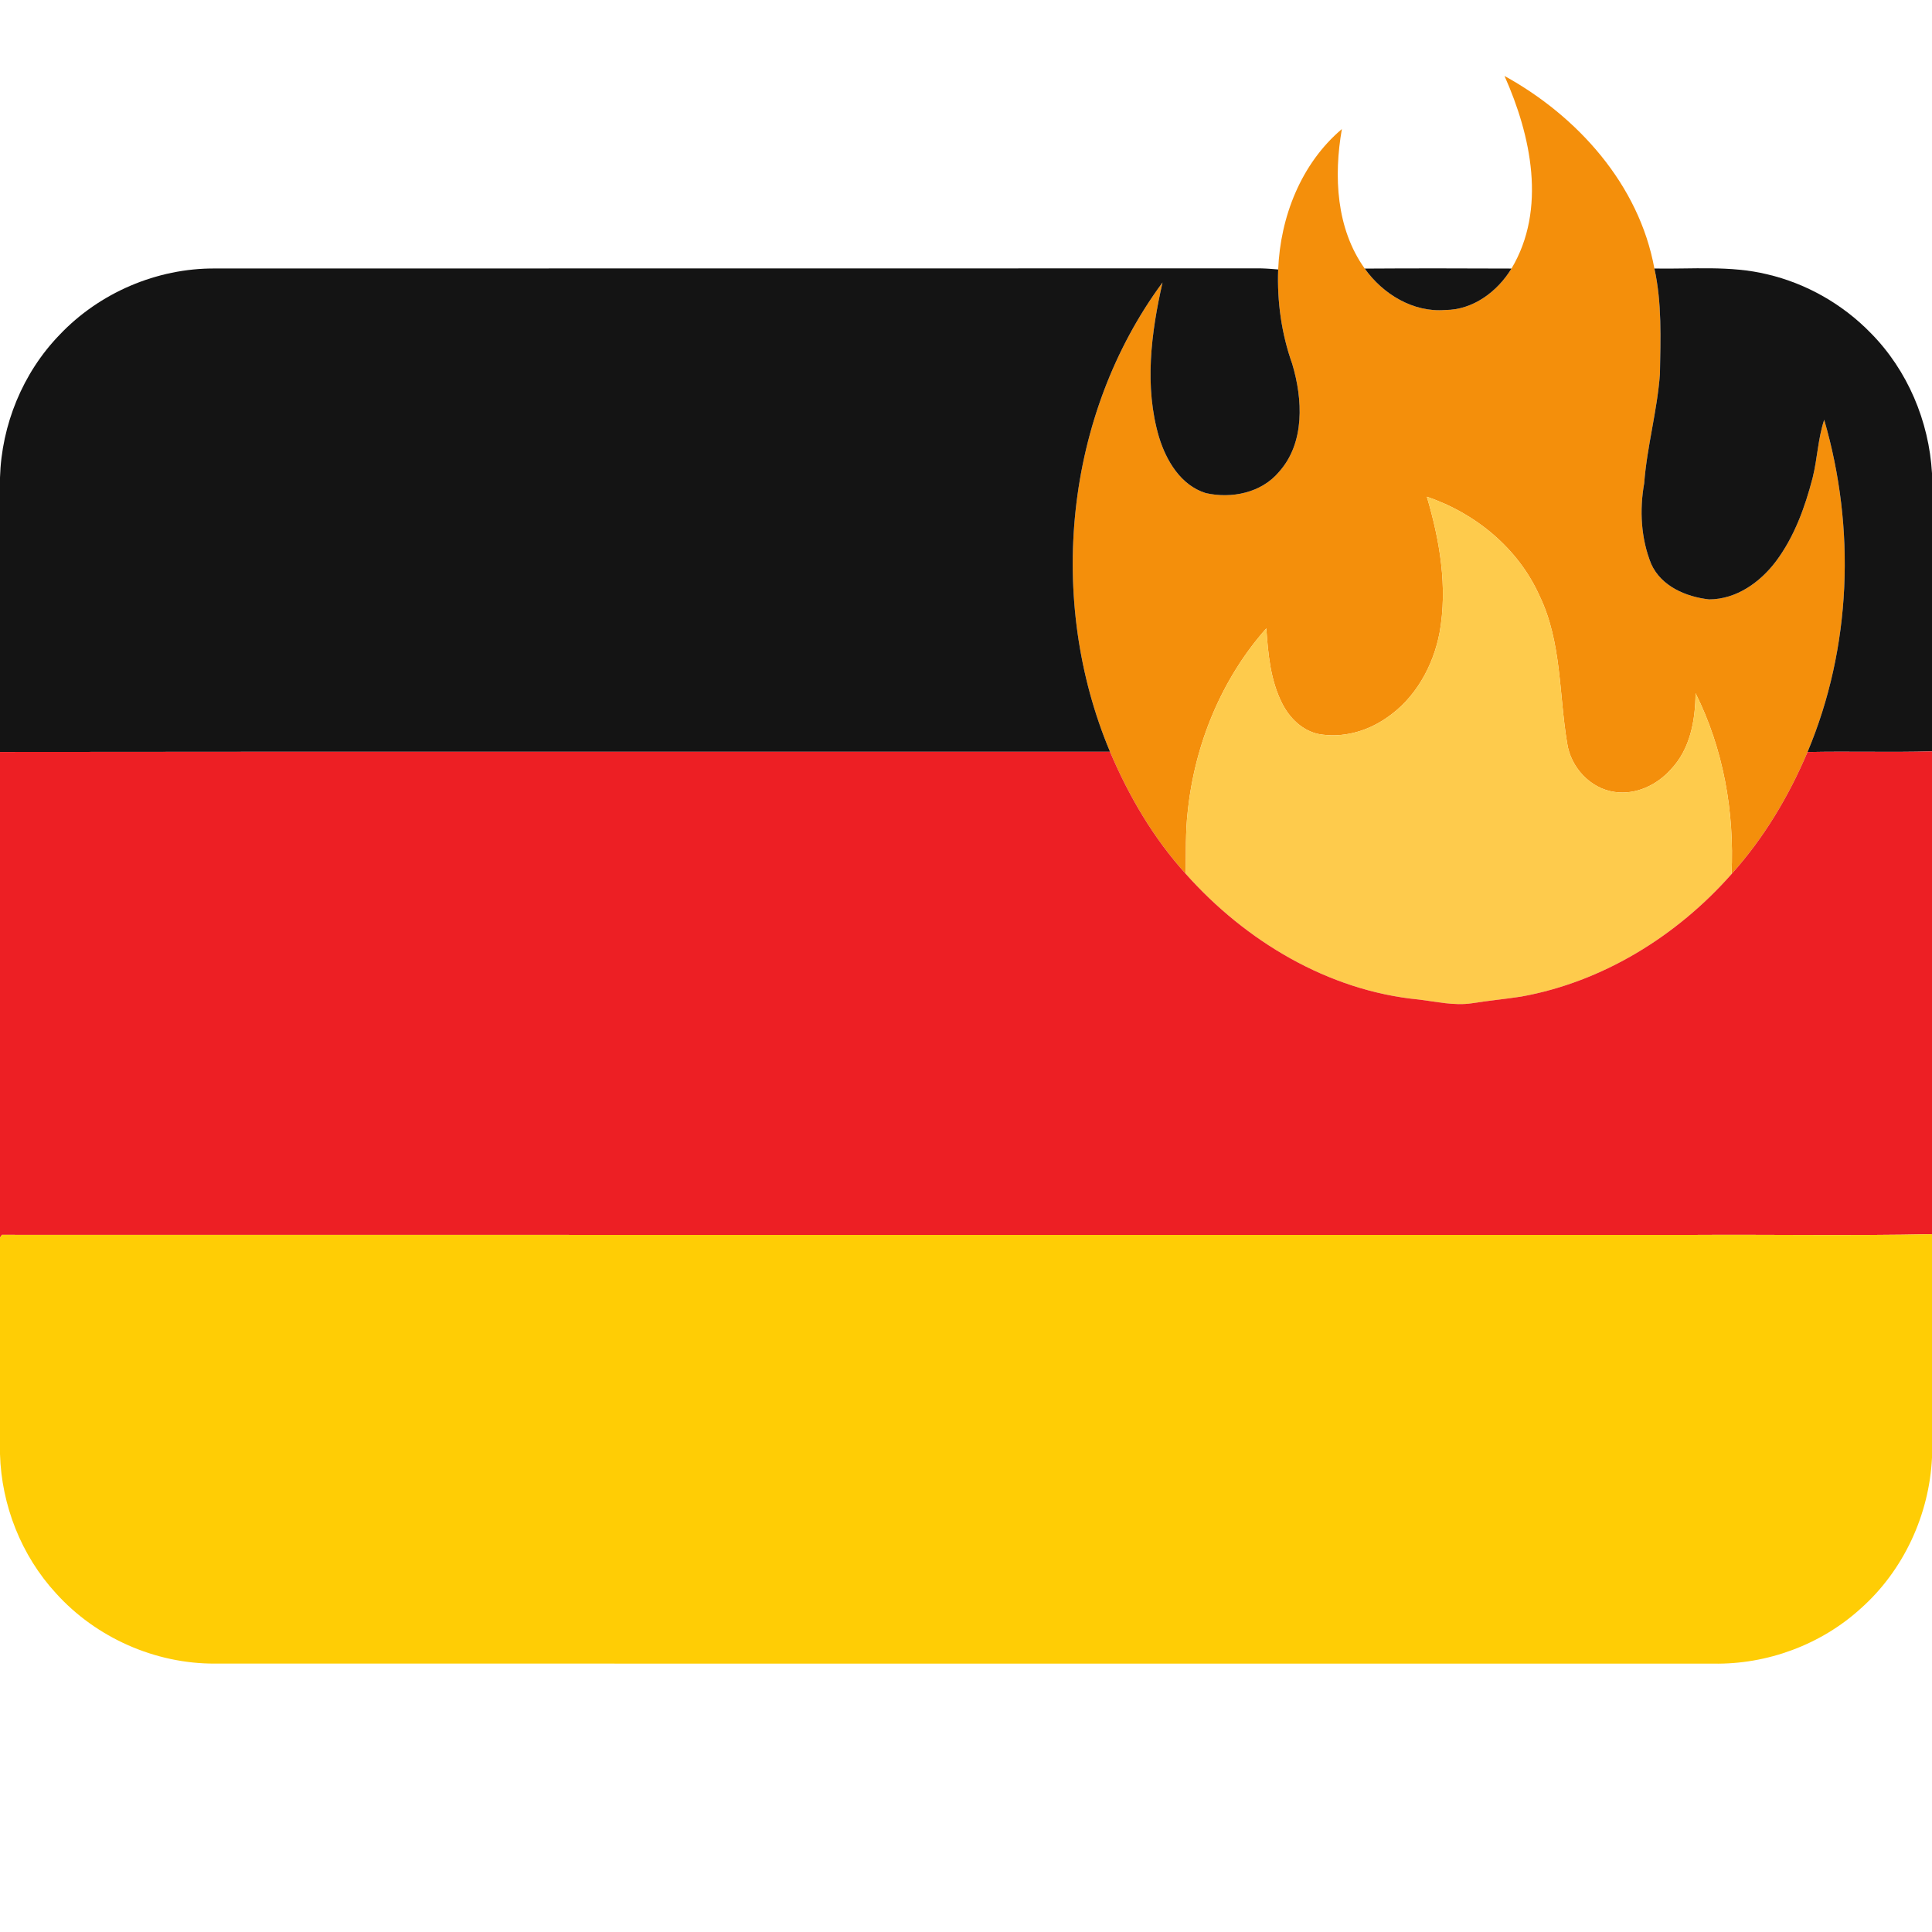
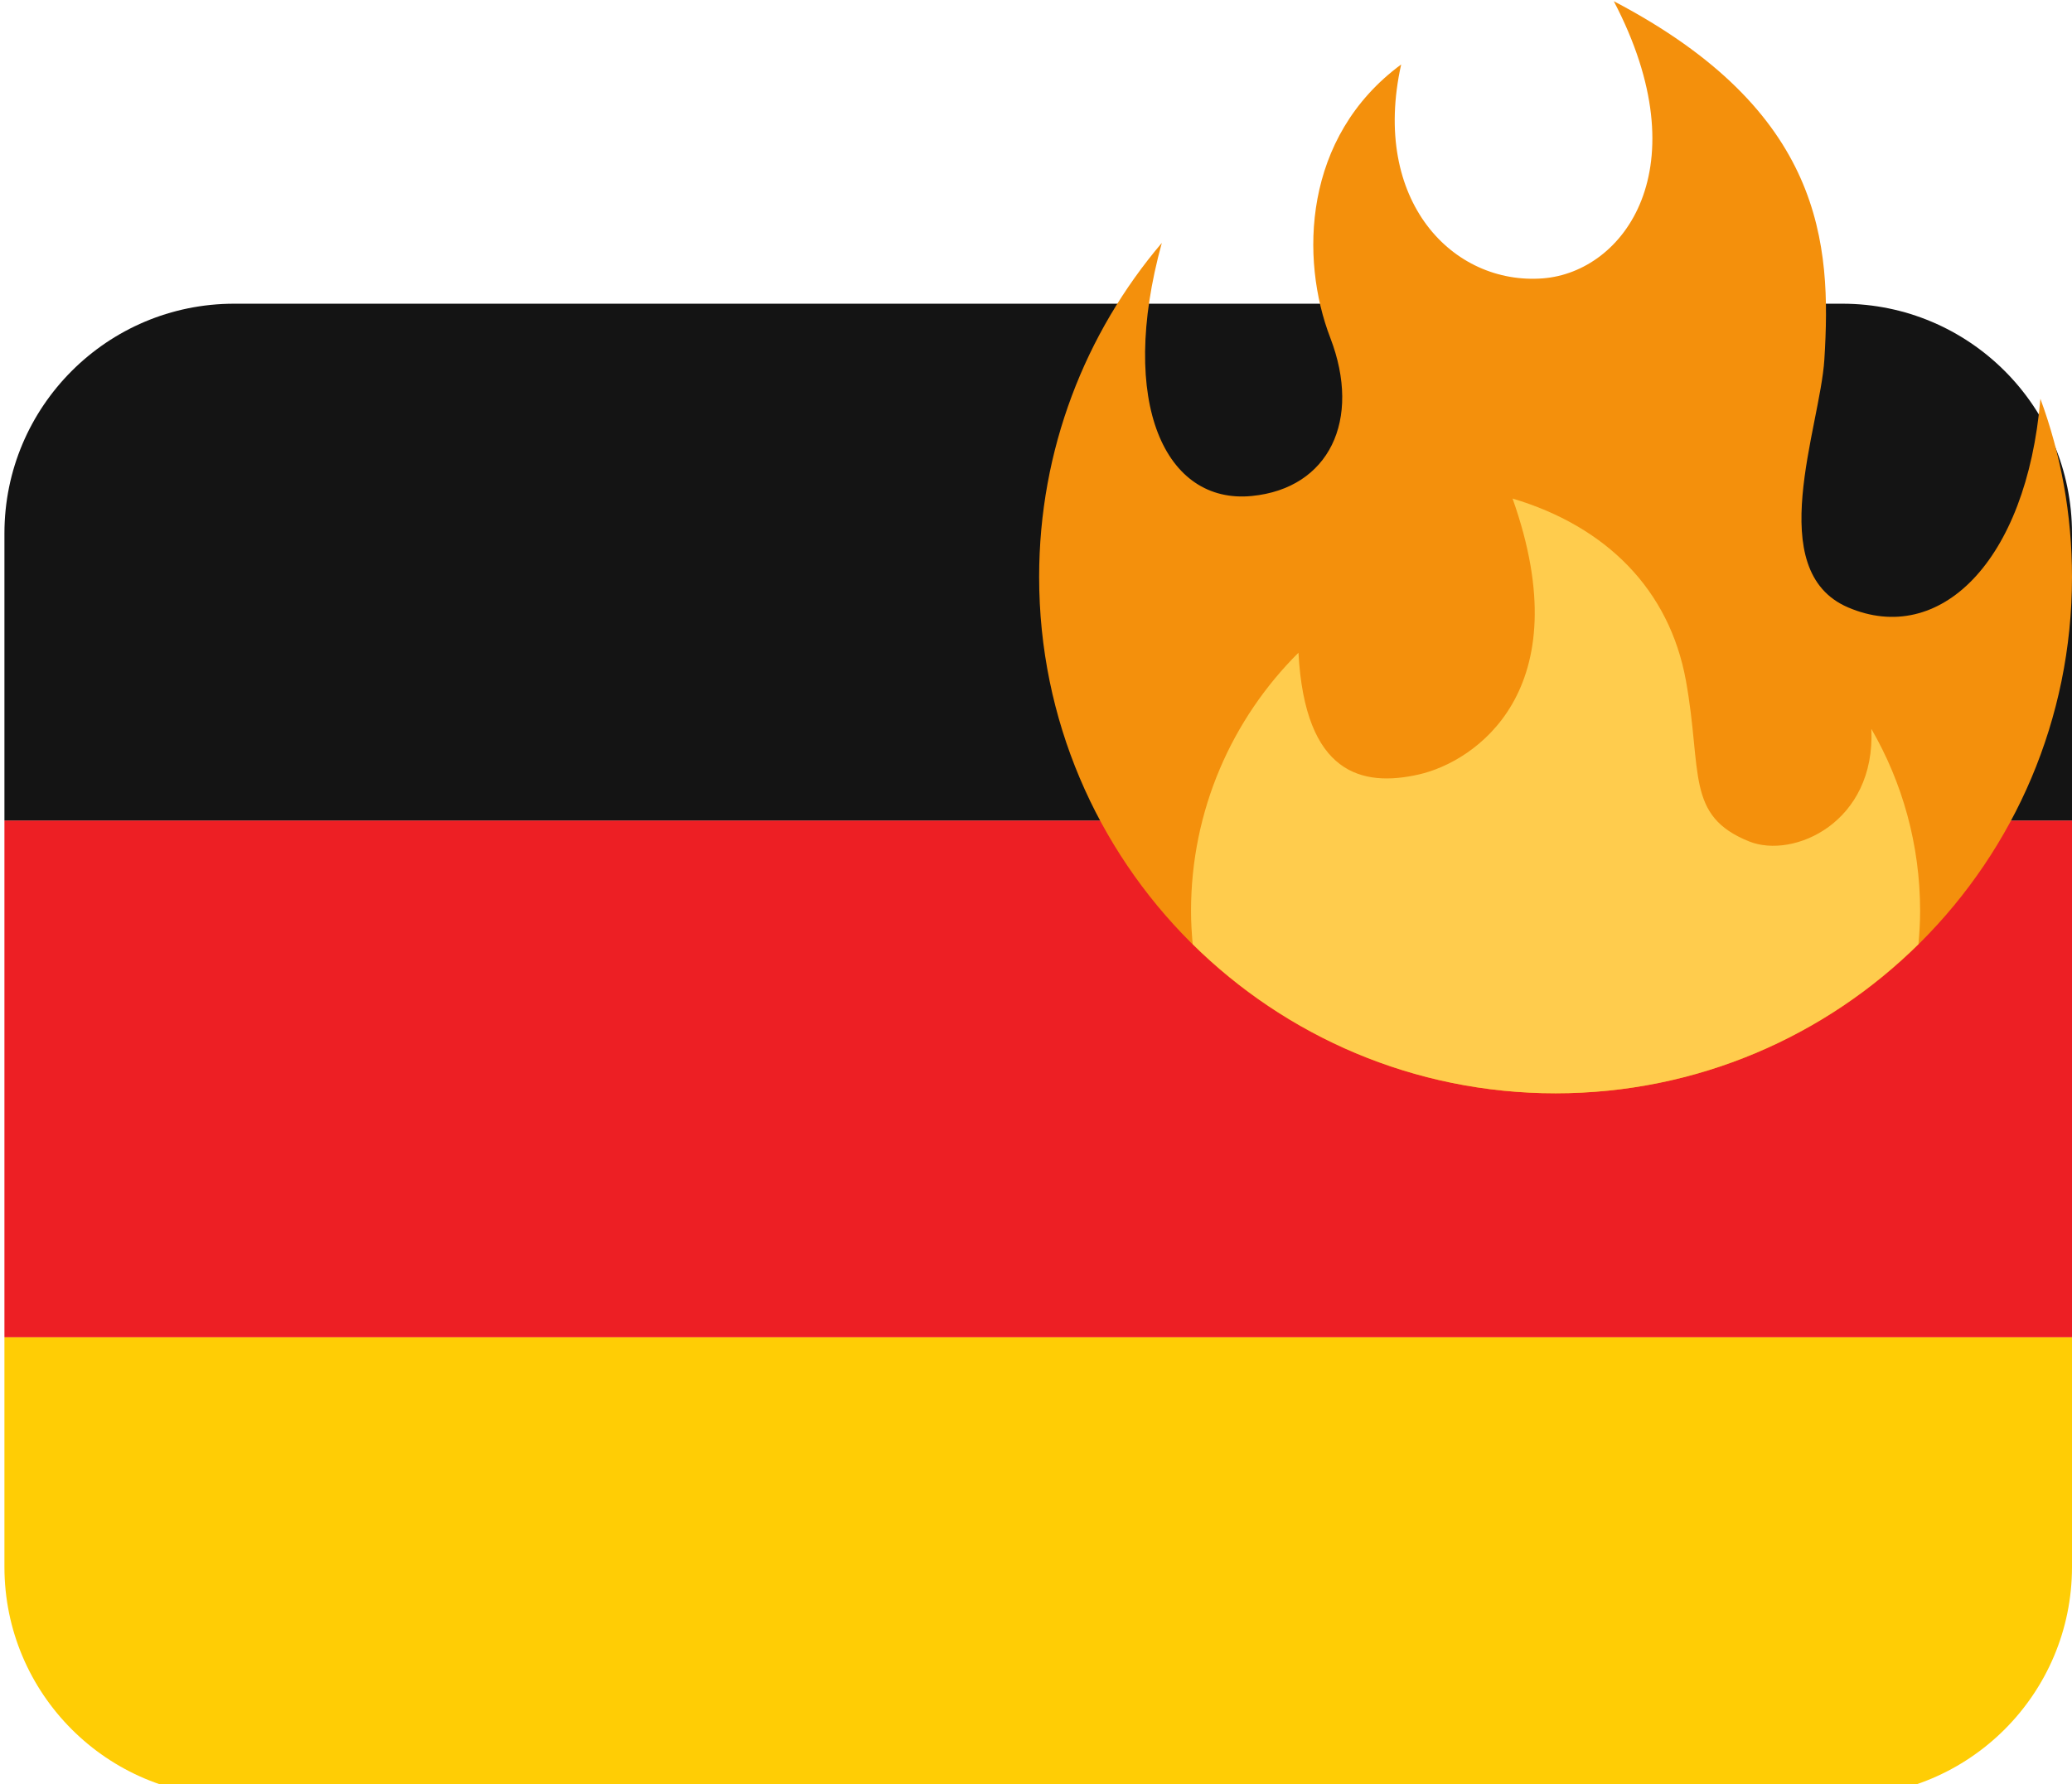
- <svg xmlns="http://www.w3.org/2000/svg" height="512pt" viewBox="0 0 512 512" width="512pt">
-   <path d="m398.71 20.13c19.35 10.66 35.68 28.79 39.72 51.03 2.03 9.17 1.63 18.6 1.47 27.92-.7 9.75-3.44 19.23-4.17 28.98-1.27 7.1-.87 14.64 1.84 21.36 2.66 5.96 9.22 8.74 15.35 9.43 7.26-.02 13.58-4.56 17.79-10.18 4.84-6.51 7.64-14.28 9.66-22.06 1.27-5.08 1.4-10.38 3.06-15.36 8.38 28.77 7.24 60.34-4.42 88.05-4.97 11.74-11.6 22.85-20.14 32.34.79-16.46-2.13-33.15-9.53-47.94-.05 7.16-1.41 14.82-6.54 20.19-3.69 4.15-9.25 6.8-14.88 5.99-6.47-.88-11.69-6.56-12.61-12.95-2.18-13-1.44-26.81-7.29-38.97-5.6-12.58-16.97-21.96-29.89-26.32 3.44 11.61 5.54 23.92 3.38 35.98-1.69 8.96-6.5 17.58-14.19 22.71-5.16 3.55-11.68 5.34-17.9 4.19-4.36-.92-7.76-4.33-9.68-8.21-3.08-6.12-3.69-13.07-4.15-19.79-11.89 13.39-18.96 30.73-20.82 48.46-.64 5.51-.45 11.07-.53 16.6-8.57-9.45-15.11-20.63-20.07-32.35-16.87-40.13-12.08-89.17 13.91-124.37-3.03 13.35-4.87 27.61-.93 40.98 1.92 6.25 5.77 12.77 12.38 14.83 6.83 1.55 14.76-.05 19.41-5.61 6.93-7.72 6.31-19.31 3.51-28.63-2.85-8-4.03-16.54-3.72-25.02.56-13.92 6.07-28.07 16.88-37.21-2.18 12.46-1.53 26.37 6.06 36.98 4.82 6.76 12.83 11.67 21.34 10.97 7.38-.02 13.83-4.88 17.55-10.98 9.37-15.7 5.18-35.29-1.85-51.04z" fill="#f48f0b" />
-   <g fill="#141414">
-     <path d="m15.76 88.76c10.56-11.17 25.82-17.71 41.2-17.61 92.35-.04 184.71.01 277.07-.03 1.57.03 3.14.16 4.7.29-.31 8.48.87 17.02 3.72 25.02 2.8 9.32 3.42 20.91-3.51 28.63-4.65 5.56-12.58 7.16-19.41 5.61-6.61-2.06-10.46-8.58-12.38-14.83-3.94-13.37-2.1-27.63.93-40.98-25.99 35.2-30.78 84.24-13.91 124.37-98.05.03-196.11-.06-294.17.05v-72.73c.41-13.96 6.03-27.73 15.76-37.79z" />
-     <path d="m361.67 71.18c12.96-.09 25.93-.06 38.89-.01-3.72 6.1-10.17 10.96-17.55 10.98-8.51.7-16.52-4.21-21.34-10.97z" />
-     <path d="m438.43 71.16c9.96.19 20.09-.85 29.88 1.53 10.4 2.43 20.04 7.93 27.48 15.59 9.73 9.85 15.42 23.35 16.21 37.13v73.71c-10.99.3-21.99-.05-32.99.18 11.66-27.71 12.8-59.28 4.42-88.05-1.66 4.98-1.79 10.28-3.06 15.36-2.02 7.78-4.82 15.55-9.66 22.06-4.21 5.62-10.53 10.16-17.79 10.18-6.13-.69-12.69-3.47-15.35-9.43-2.71-6.72-3.11-14.26-1.84-21.36.73-9.75 3.47-19.23 4.17-28.98.16-9.32.56-18.75-1.47-27.92z" />
-   </g>
-   <path d="m378.13 131.64c12.92 4.36 24.29 13.74 29.89 26.32 5.85 12.16 5.11 25.97 7.29 38.97.92 6.39 6.14 12.07 12.61 12.95 5.63.81 11.19-1.84 14.88-5.99 5.13-5.37 6.49-13.03 6.54-20.19 7.4 14.79 10.32 31.48 9.53 47.94-14.48 16.41-34.14 28.6-55.81 32.48-4.33.66-8.69 1.07-13.02 1.76-4.71.7-9.38-.44-14.04-.99-23.99-2.31-45.93-15.51-61.76-33.31.08-5.53-.11-11.09.53-16.6 1.86-17.73 8.93-35.07 20.82-48.46.46 6.72 1.07 13.67 4.15 19.79 1.92 3.88 5.32 7.29 9.68 8.21 6.22 1.15 12.74-.64 17.9-4.19 7.69-5.13 12.5-13.75 14.19-22.71 2.16-12.06.06-24.37-3.38-35.98z" fill="#fecb4c" />
-   <path d="m0 199.28c98.06-.11 196.12-.02 294.17-.05 4.96 11.72 11.5 22.9 20.07 32.35 15.83 17.8 37.77 31 61.76 33.31 4.66.55 9.33 1.69 14.04.99 4.33-.69 8.69-1.1 13.02-1.76 21.67-3.88 41.33-16.07 55.81-32.48 8.54-9.49 15.17-20.6 20.14-32.34 11-.23 22 .12 32.99-.18v127.96c-21.32.44-42.67.06-64 .19-149.17-.02-298.34.03-447.51-.02l-.49.76z" fill="#ed1f24" />
-   <path d="m0 328.01.49-.76c149.17.05 298.34 0 447.51.02 21.33-.13 42.68.25 64-.19v59.21c-.72 15.11-7.51 29.85-18.83 39.93-10.56 9.64-24.86 14.92-39.14 14.66-132.35-.02-264.71-.01-397.06-.01-15.84.08-31.52-6.87-42.13-18.63-9.19-9.98-14.46-23.34-14.84-36.89z" fill="#ffcd05" />
+ <svg xmlns="http://www.w3.org/2000/svg" height="62" viewBox="0 0 72 62" width="72">
+   <path d="m.154 54.462c0 4.408 3.574 7.982 7.983 7.982h55.88c4.409 0 7.983-3.574 7.983-7.982v-7.983h-71.846z" fill="#ffcd05" />
+   <path d="m.154 28.517h71.846v17.962h-71.846z" fill="#ed1f24" />
+   <path d="m64.017 10.556h-55.88c-4.409 0-7.983 3.574-7.983 7.982v9.979h71.846v-9.979c0-4.408-3.574-7.982-7.983-7.982z" fill="#141414" />
+   <path d="m72 20.054c0-2.176-.387-4.263-1.098-6.194-.485 5.689-3.518 8.611-6.687 7.25-2.969-1.275-.968-6.246-.82-8.618.249-4.021-.013-8.623-7.317-12.45 3.035 5.806.352 9.413-2.463 9.633-3.122.243-5.982-2.684-4.926-7.434-3.418 2.519-3.518 6.758-2.463 9.5 1.1 2.859-.044 5.234-2.727 5.498-2.998.296-4.663-3.21-3.127-8.796-2.659 3.13-4.263 7.183-4.263 11.611 0 9.912 8.034 17.946 17.945 17.946 9.912 0 17.946-8.034 17.946-17.946z" fill="#f4900c" />
+   <path d="m65.027 25.332c.156 3.255-2.704 4.531-4.243 3.915-2.223-.89-1.627-2.419-2.199-5.585-.572-3.167-2.771-5.366-6.025-6.334 2.375 6.685-1.317 9.149-3.252 9.589-1.976.45-3.961-.001-4.188-4.23-2.306 2.295-3.733 5.47-3.733 8.979 0 .389.024.771.058 1.151 3.241 3.203 7.692 5.183 12.609 5.183 4.918 0 9.369-1.98 12.61-5.183.034-.38.058-.762.058-1.151 0-2.308-.617-4.471-1.695-6.334z" fill="#ffcc4d" />
</svg>
